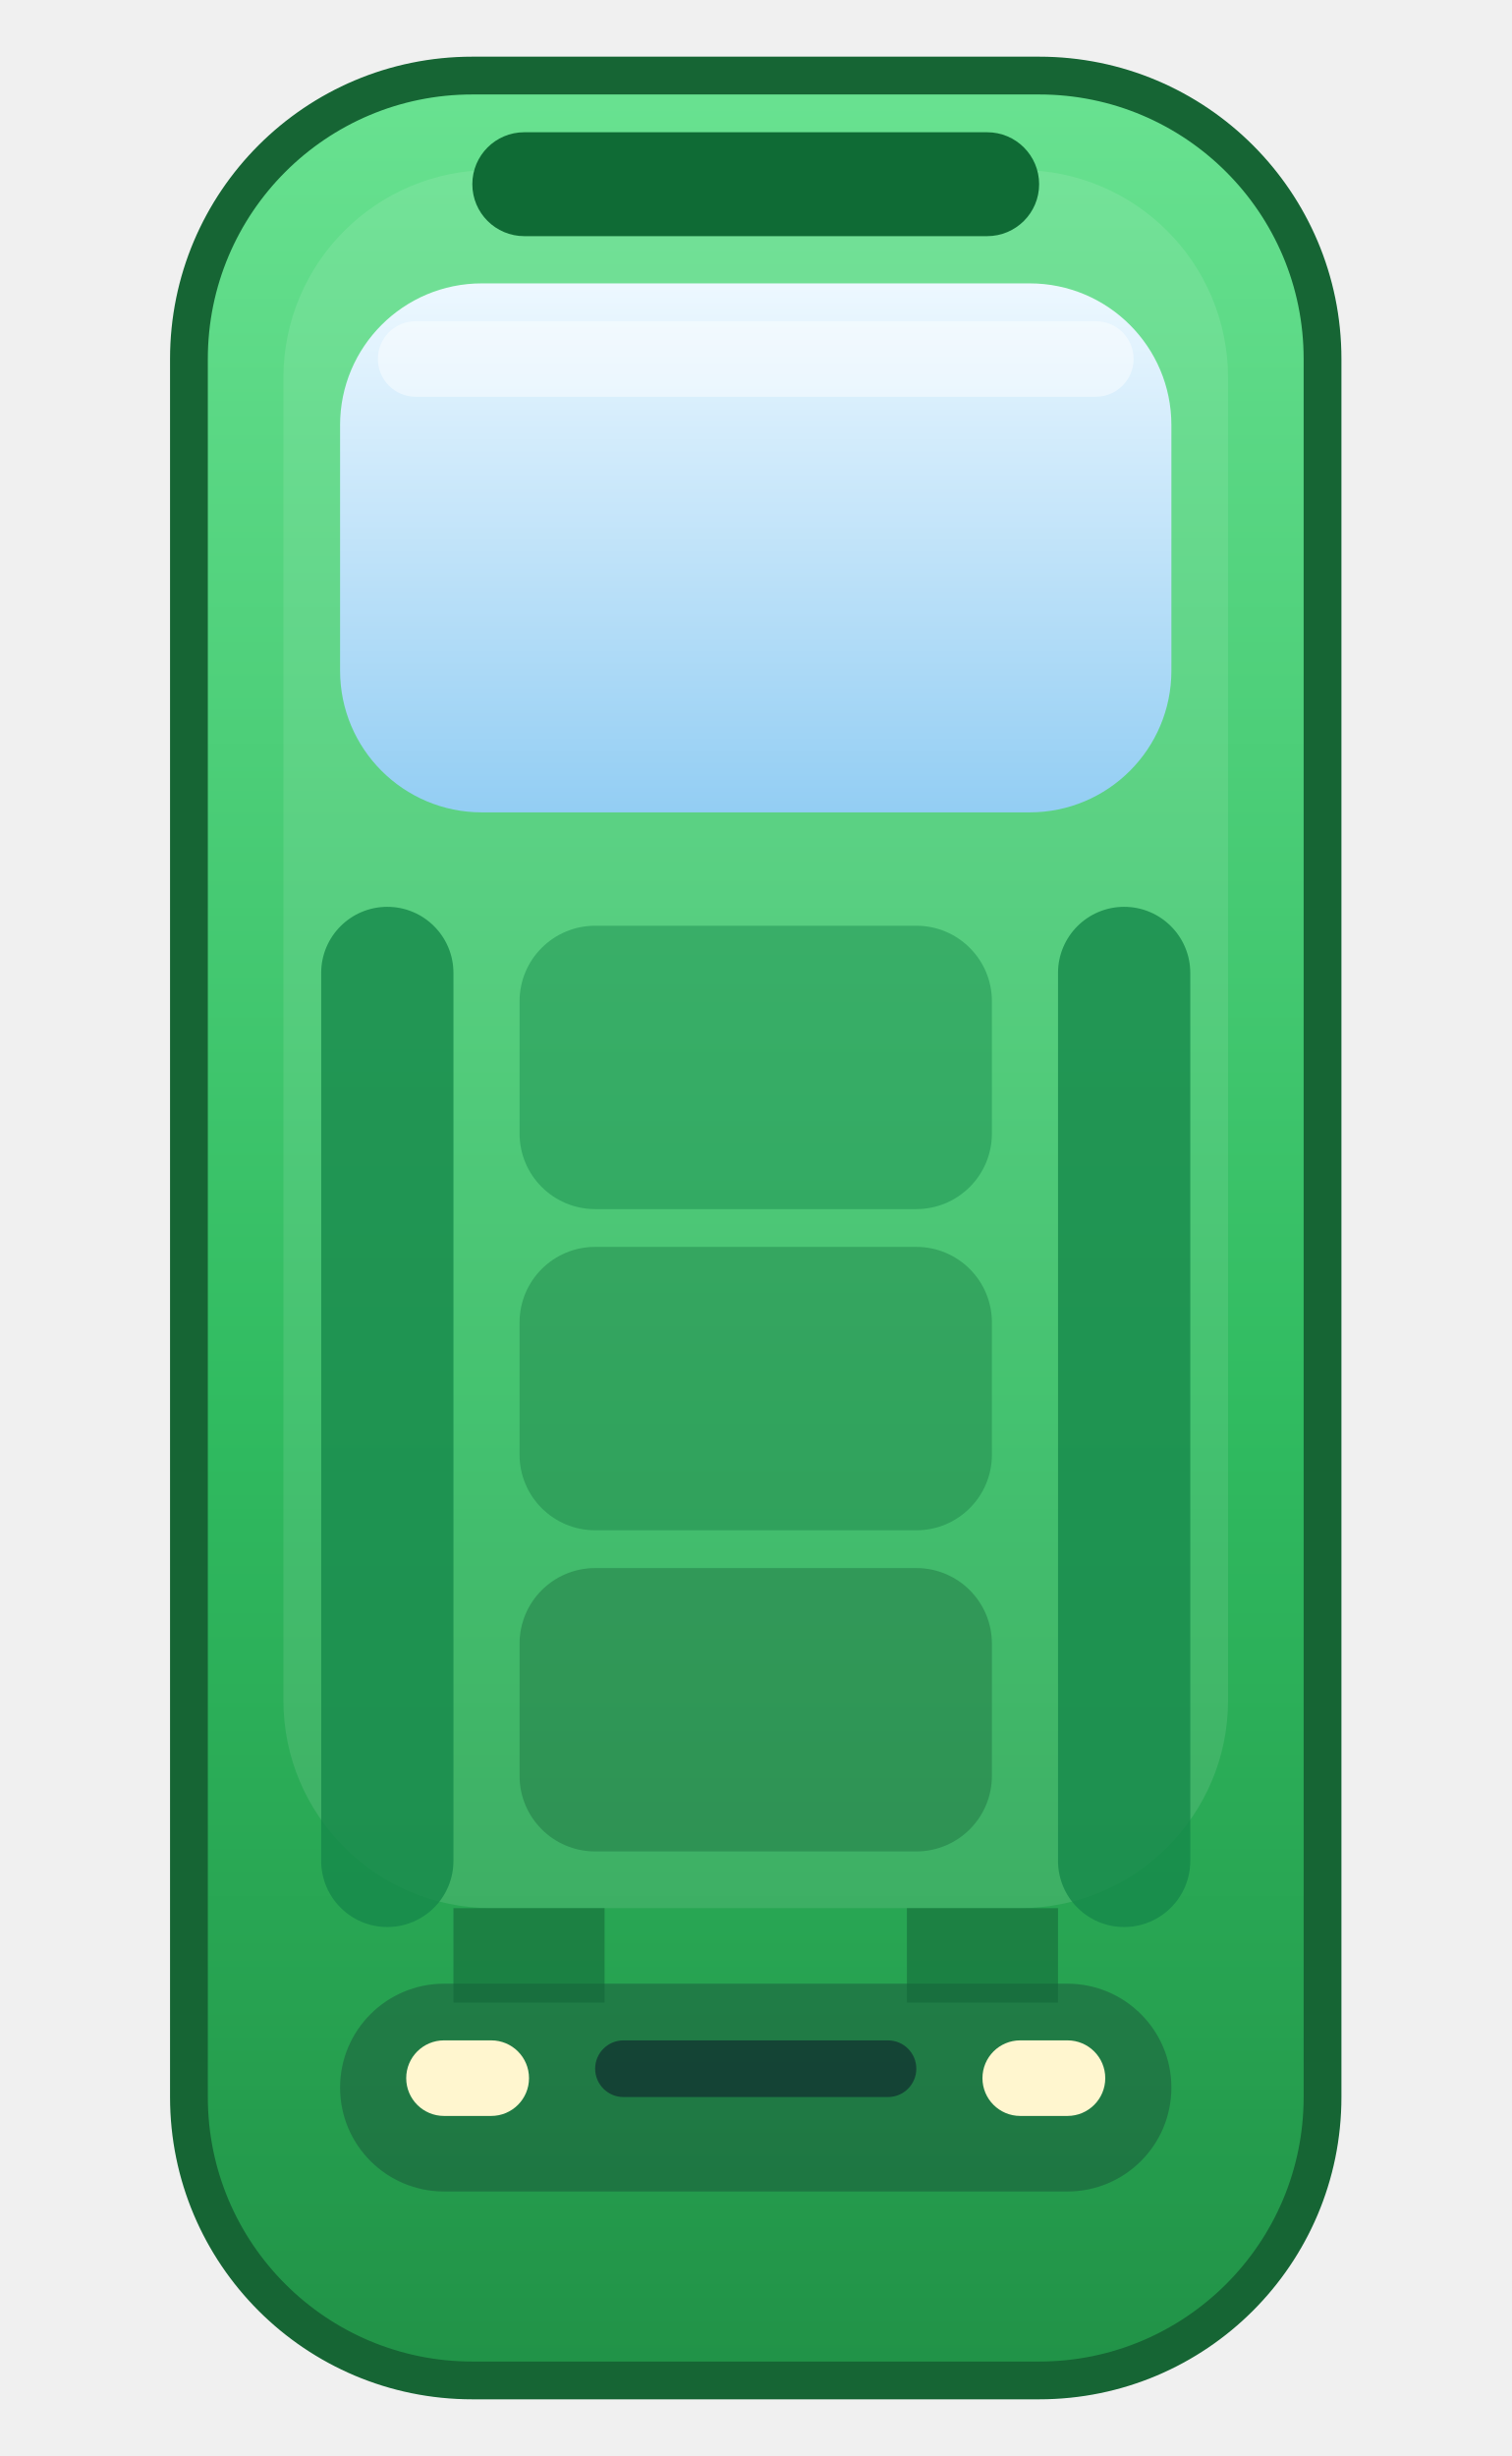
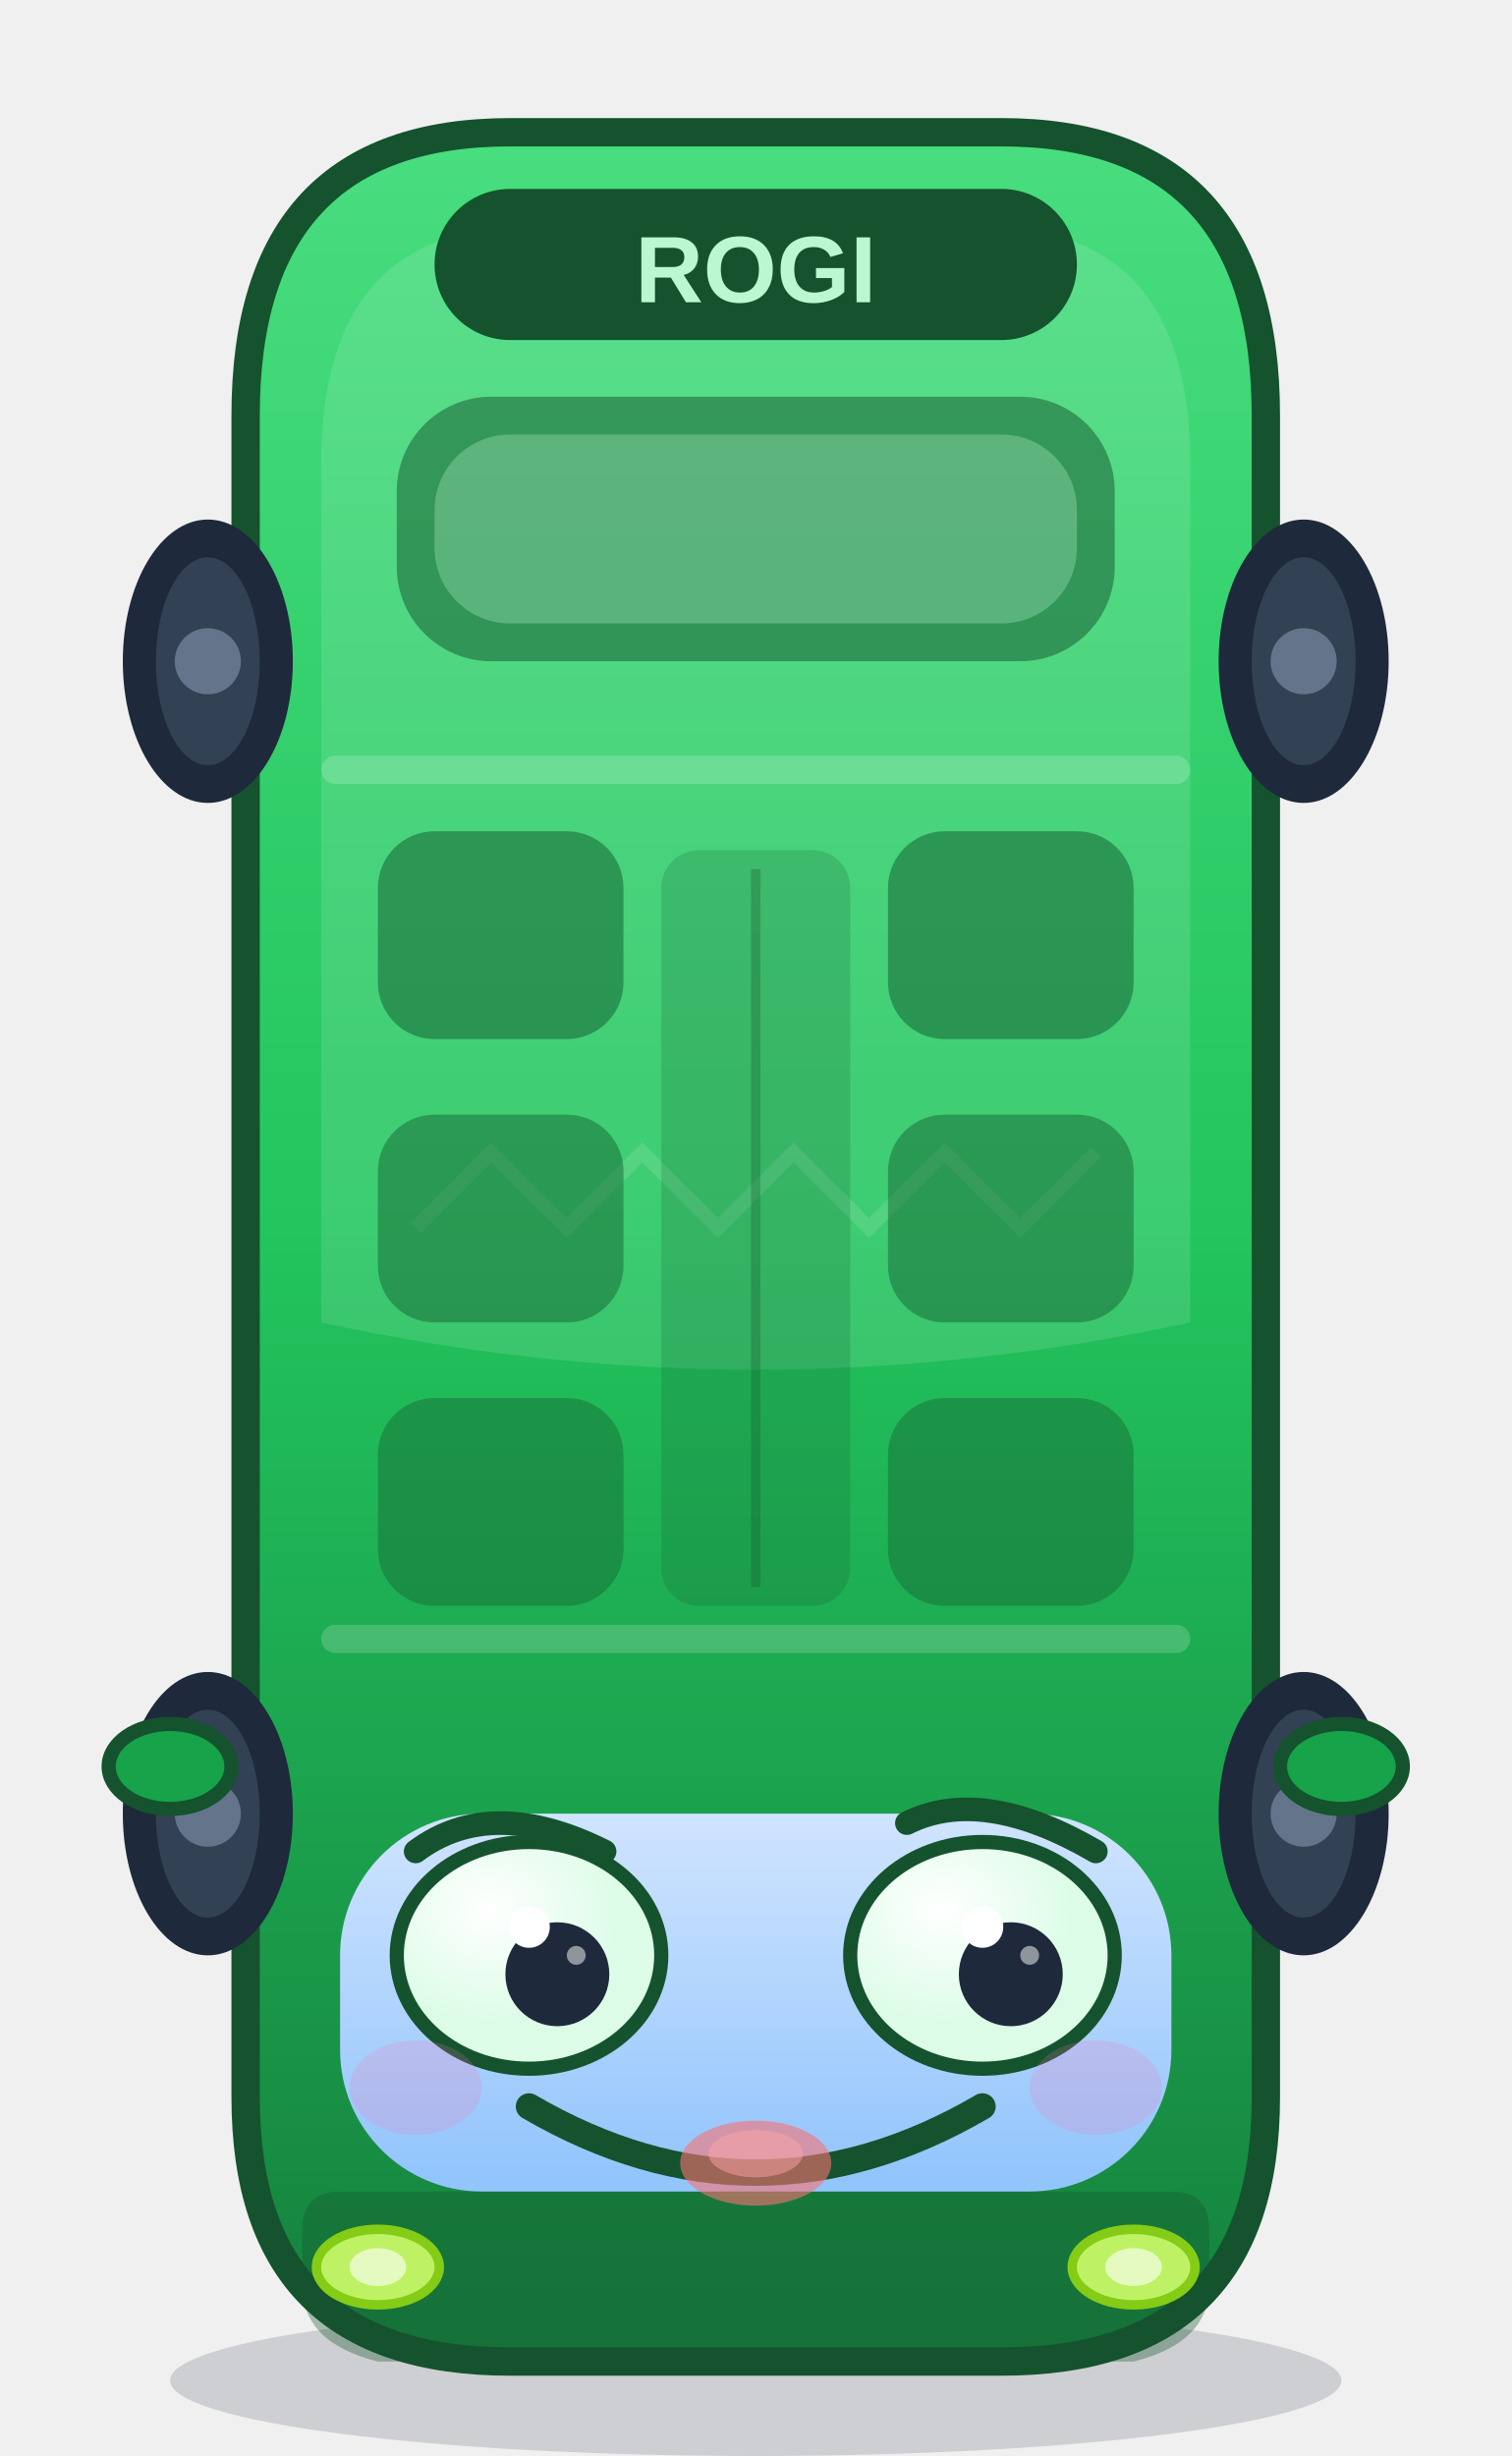
<svg xmlns="http://www.w3.org/2000/svg" width="160" height="260" viewBox="0 0 160 260">
  <defs>
-     <linearGradient id="rogiBody" x1="80" y1="8" x2="80" y2="252" gradientUnits="userSpaceOnUse">
-       <stop offset="0" stop-color="#69e291" />
-       <stop offset="0.58" stop-color="#30bb60" />
-       <stop offset="1" stop-color="#219247" />
+     <linearGradient id="rogiBody2" x1="80" y1="10" x2="80" y2="250" gradientUnits="userSpaceOnUse">
+       <stop offset="0" stop-color="#4ade80" />
+       <stop offset="0.5" stop-color="#22c55e" />
+       <stop offset="1" stop-color="#15803d" />
    </linearGradient>
-     <linearGradient id="rogiGlass" x1="80" y1="30" x2="80" y2="96" gradientUnits="userSpaceOnUse">
-       <stop offset="0" stop-color="#edf8ff" />
-       <stop offset="1" stop-color="#83c6f1" />
+     <radialGradient id="rogiEyeShine2" cx="0.35" cy="0.3" r="0.5">
+       <stop offset="0" stop-color="#ffffff" />
+       <stop offset="1" stop-color="#dcfce7" />
+     </radialGradient>
+     <linearGradient id="rogiWindshield2" x1="80" y1="185" x2="80" y2="230" gradientUnits="userSpaceOnUse">
+       <stop offset="0" stop-color="#dbeafe" />
+       <stop offset="1" stop-color="#93c5fd" />
    </linearGradient>
  </defs>
-   <ellipse cx="80" cy="234" rx="46" ry="14" fill="#0f172a" opacity="0.2" />
-   <rect x="20" y="8" width="120" height="244" rx="30" fill="url(#rogiBody)" stroke="#166534" stroke-width="4" />
-   <rect x="30" y="18" width="100" height="184" rx="22" fill="#ffffff" opacity="0.1" />
-   <rect x="50" y="14" width="60" height="11" rx="5.5" fill="#0f6b35" />
-   <rect x="36" y="30" width="88" height="56" rx="15" fill="url(#rogiGlass)" />
-   <rect x="40" y="34" width="80" height="8" rx="4" fill="#ffffff" opacity="0.45" />
-   <rect x="34" y="96" width="14" height="108" rx="7" fill="#15884a" opacity="0.8" />
-   <rect x="112" y="96" width="14" height="108" rx="7" fill="#15884a" opacity="0.8" />
-   <rect x="55" y="98" width="50" height="30" rx="8" fill="#178b4d" opacity="0.47" />
-   <rect x="55" y="132" width="50" height="30" rx="8" fill="#167743" opacity="0.41" />
-   <rect x="55" y="166" width="50" height="30" rx="8" fill="#135f37" opacity="0.37" />
-   <rect x="36" y="210" width="88" height="22" rx="11" fill="#0f172a" opacity="0.27" />
-   <rect x="63" y="216" width="34" height="6" rx="3" fill="#0a1227" opacity="0.52" />
-   <rect x="43" y="216" width="13" height="8" rx="4" fill="#fff6cf" />
-   <rect x="104" y="216" width="13" height="8" rx="4" fill="#fff6cf" />
-   <path d="M48 202h16v10H48z" fill="#126638" opacity="0.56" />
-   <path d="M96 202h16v10H96z" fill="#126638" opacity="0.56" />
+   <ellipse cx="80" cy="252" rx="62" ry="8" fill="#0f172a" opacity="0.15" />
+   <path d="M26,44 Q26,14 54,14 L106,14 Q134,14 134,44 L134,222 Q134,250 106,250 L54,250 Q26,250 26,222 Z" fill="url(#rogiBody2)" stroke="#14532d" stroke-width="3" />
+   <path d="M34,49 Q34,24 56,24 L104,24 Q126,24 126,49 L126,140 Q80,150 34,140 Z" fill="#ffffff" opacity="0.12" />
+   <rect x="46" y="20" width="68" height="16" rx="8" fill="#14532d" />
+   <text x="80" y="32" font-family="Arial,sans-serif" font-size="10" font-weight="bold" fill="#bbf7d0" text-anchor="middle">ROGI</text>
+   <rect x="42" y="42" width="76" height="28" rx="10" fill="#14532d" opacity="0.5" />
+   <rect x="46" y="46" width="68" height="20" rx="8" fill="#bbf7d0" opacity="0.3" />
+   <rect x="34" y="80" width="92" height="3" rx="1.5" fill="#ffffff" opacity="0.18" />
+   <rect x="34" y="172" width="92" height="3" rx="1.5" fill="#ffffff" opacity="0.18" />
+   <path d="M44,130 L52,122 L60,130 L68,122 L76,130 L84,122 L92,130 L100,122 L108,130 L116,122" fill="none" stroke="#ffffff" stroke-width="1.5" opacity="0.12" />
+   <rect x="40" y="88" width="26" height="22" rx="6" fill="#166534" opacity="0.55" />
+   <rect x="94" y="88" width="26" height="22" rx="6" fill="#166534" opacity="0.55" />
+   <rect x="40" y="118" width="26" height="22" rx="6" fill="#166534" opacity="0.5" />
+   <rect x="94" y="118" width="26" height="22" rx="6" fill="#166534" opacity="0.5" />
+   <rect x="40" y="148" width="26" height="22" rx="6" fill="#166534" opacity="0.45" />
+   <rect x="94" y="148" width="26" height="22" rx="6" fill="#166534" opacity="0.45" />
+   <rect x="70" y="90" width="20" height="80" rx="4" fill="#14532d" opacity="0.2" />
+   <line x1="80" y1="92" x2="80" y2="168" stroke="#14532d" stroke-width="1" opacity="0.3" />
+   <ellipse cx="22" cy="70" rx="9" ry="15" fill="#1e293b" />
+   <ellipse cx="22" cy="70" rx="5.5" ry="11" fill="#334155" />
+   <ellipse cx="22" cy="192" rx="9" ry="15" fill="#1e293b" />
+   <ellipse cx="22" cy="192" rx="5.5" ry="11" fill="#334155" />
+   <ellipse cx="138" cy="70" rx="9" ry="15" fill="#1e293b" />
+   <ellipse cx="138" cy="70" rx="5.5" ry="11" fill="#334155" />
+   <ellipse cx="138" cy="192" rx="9" ry="15" fill="#1e293b" />
+   <ellipse cx="138" cy="192" rx="5.5" ry="11" fill="#334155" />
+   <circle cx="22" cy="70" r="3.5" fill="#64748b" />
+   <circle cx="22" cy="192" r="3.5" fill="#64748b" />
+   <circle cx="138" cy="70" r="3.5" fill="#64748b" />
+   <circle cx="138" cy="192" r="3.5" fill="#64748b" />
+   <ellipse cx="18" cy="187" rx="6.5" ry="4.5" fill="#16a34a" stroke="#14532d" stroke-width="1.5" />
+   <ellipse cx="142" cy="187" rx="6.5" ry="4.5" fill="#16a34a" stroke="#14532d" stroke-width="1.5" />
+   <path d="M36,232 L124,232 Q128,232 128,236 L128,242 Q128,248 120,250 L40,250 Q32,248 32,242 L32,236 Q32,232 36,232 Z" fill="#14532d" opacity="0.35" />
+   <rect x="36" y="192" width="88" height="40" rx="15" fill="url(#rogiWindshield2)" />
+   <ellipse cx="56" cy="207" rx="14" ry="12" fill="url(#rogiEyeShine2)" stroke="#14532d" stroke-width="1.5" />
+   <path d="M44,196 Q52,190 64,196" fill="none" stroke="#14532d" stroke-width="2.5" stroke-linecap="round" />
+   <circle cx="59" cy="209" r="5.5" fill="#1e293b" />
+   <circle cx="56" cy="204" r="2.2" fill="#ffffff" />
+   <circle cx="61" cy="207" r="1" fill="#ffffff" opacity="0.5" />
+   <ellipse cx="104" cy="207" rx="14" ry="12" fill="url(#rogiEyeShine2)" stroke="#14532d" stroke-width="1.5" />
+   <path d="M96,193 Q104,189 116,196" fill="none" stroke="#14532d" stroke-width="2.5" stroke-linecap="round" />
+   <circle cx="107" cy="209" r="5.5" fill="#1e293b" />
+   <circle cx="104" cy="204" r="2.2" fill="#ffffff" />
+   <circle cx="109" cy="207" r="1" fill="#ffffff" opacity="0.5" />
+   <path d="M56,223 Q80,237 104,223" fill="none" stroke="#14532d" stroke-width="2.8" stroke-linecap="round" />
+   <ellipse cx="80" cy="229" rx="8" ry="4.5" fill="#f87171" opacity="0.6" />
+   <ellipse cx="80" cy="228" rx="5" ry="2.5" fill="#fca5a5" opacity="0.5" />
+   <ellipse cx="44" cy="221" rx="7" ry="5" fill="#f472b6" opacity="0.2" />
+   <ellipse cx="116" cy="221" rx="7" ry="5" fill="#f472b6" opacity="0.2" />
+   <ellipse cx="40" cy="240" rx="6.5" ry="4" fill="#bef264" stroke="#84cc16" stroke-width="1" />
+   <ellipse cx="120" cy="240" rx="6.5" ry="4" fill="#bef264" stroke="#84cc16" stroke-width="1" />
+   <ellipse cx="40" cy="240" rx="3" ry="2" fill="#ffffff" opacity="0.6" />
+   <ellipse cx="120" cy="240" rx="3" ry="2" fill="#ffffff" opacity="0.6" />
</svg>
